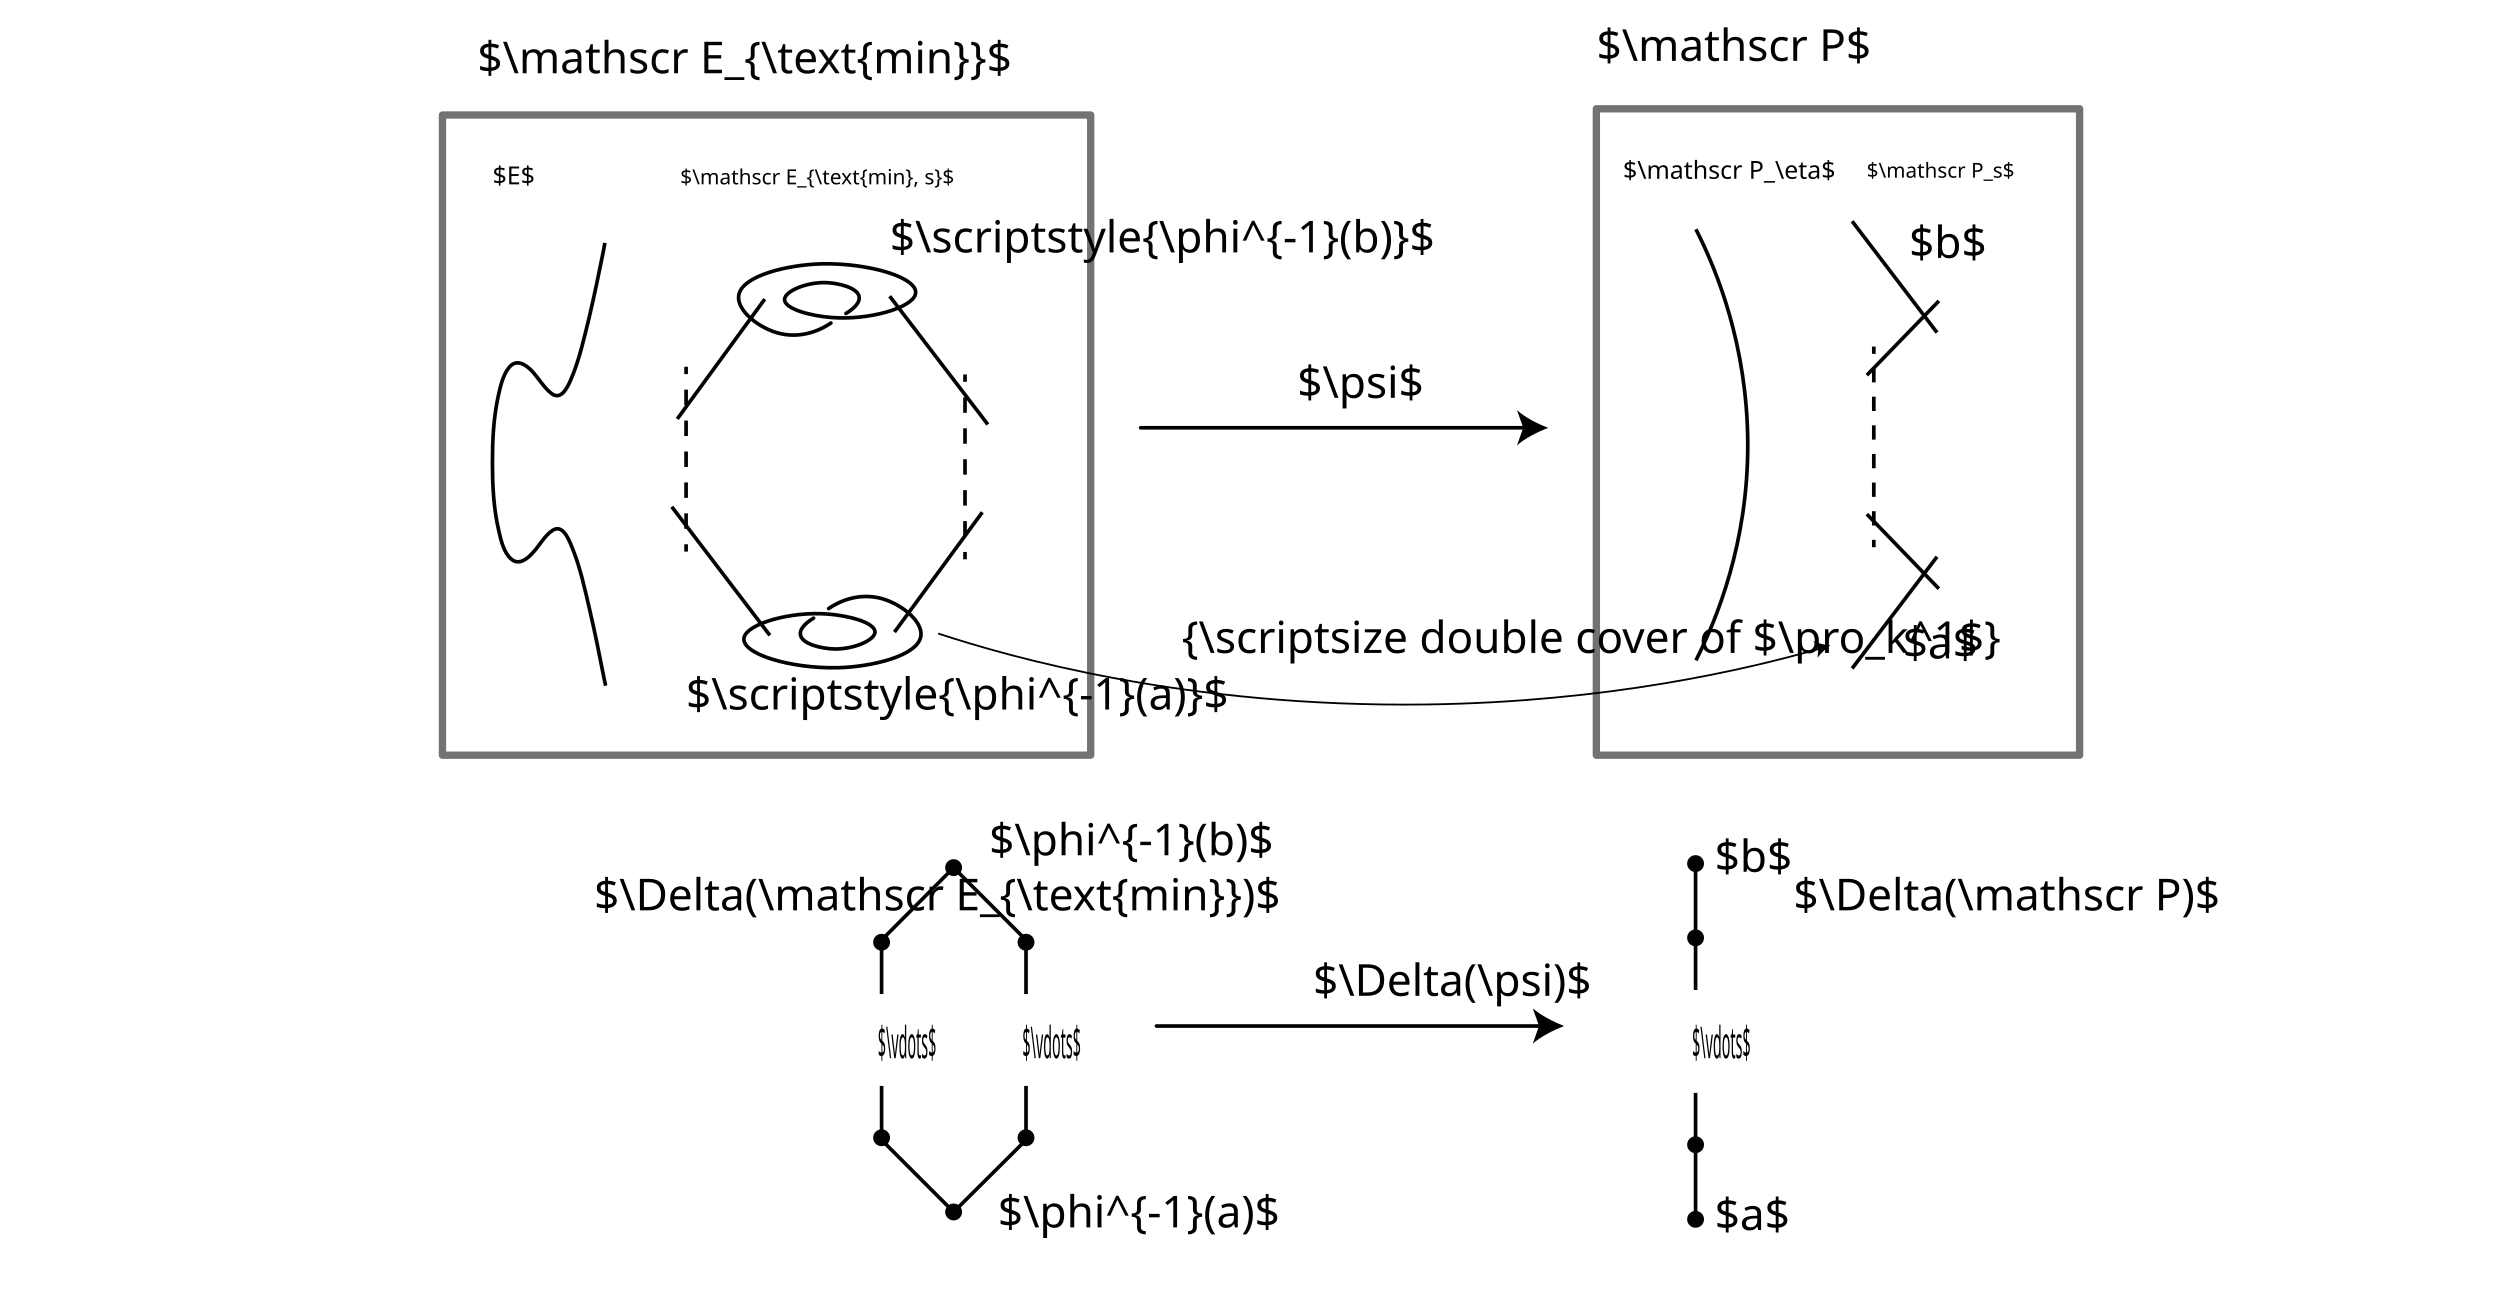
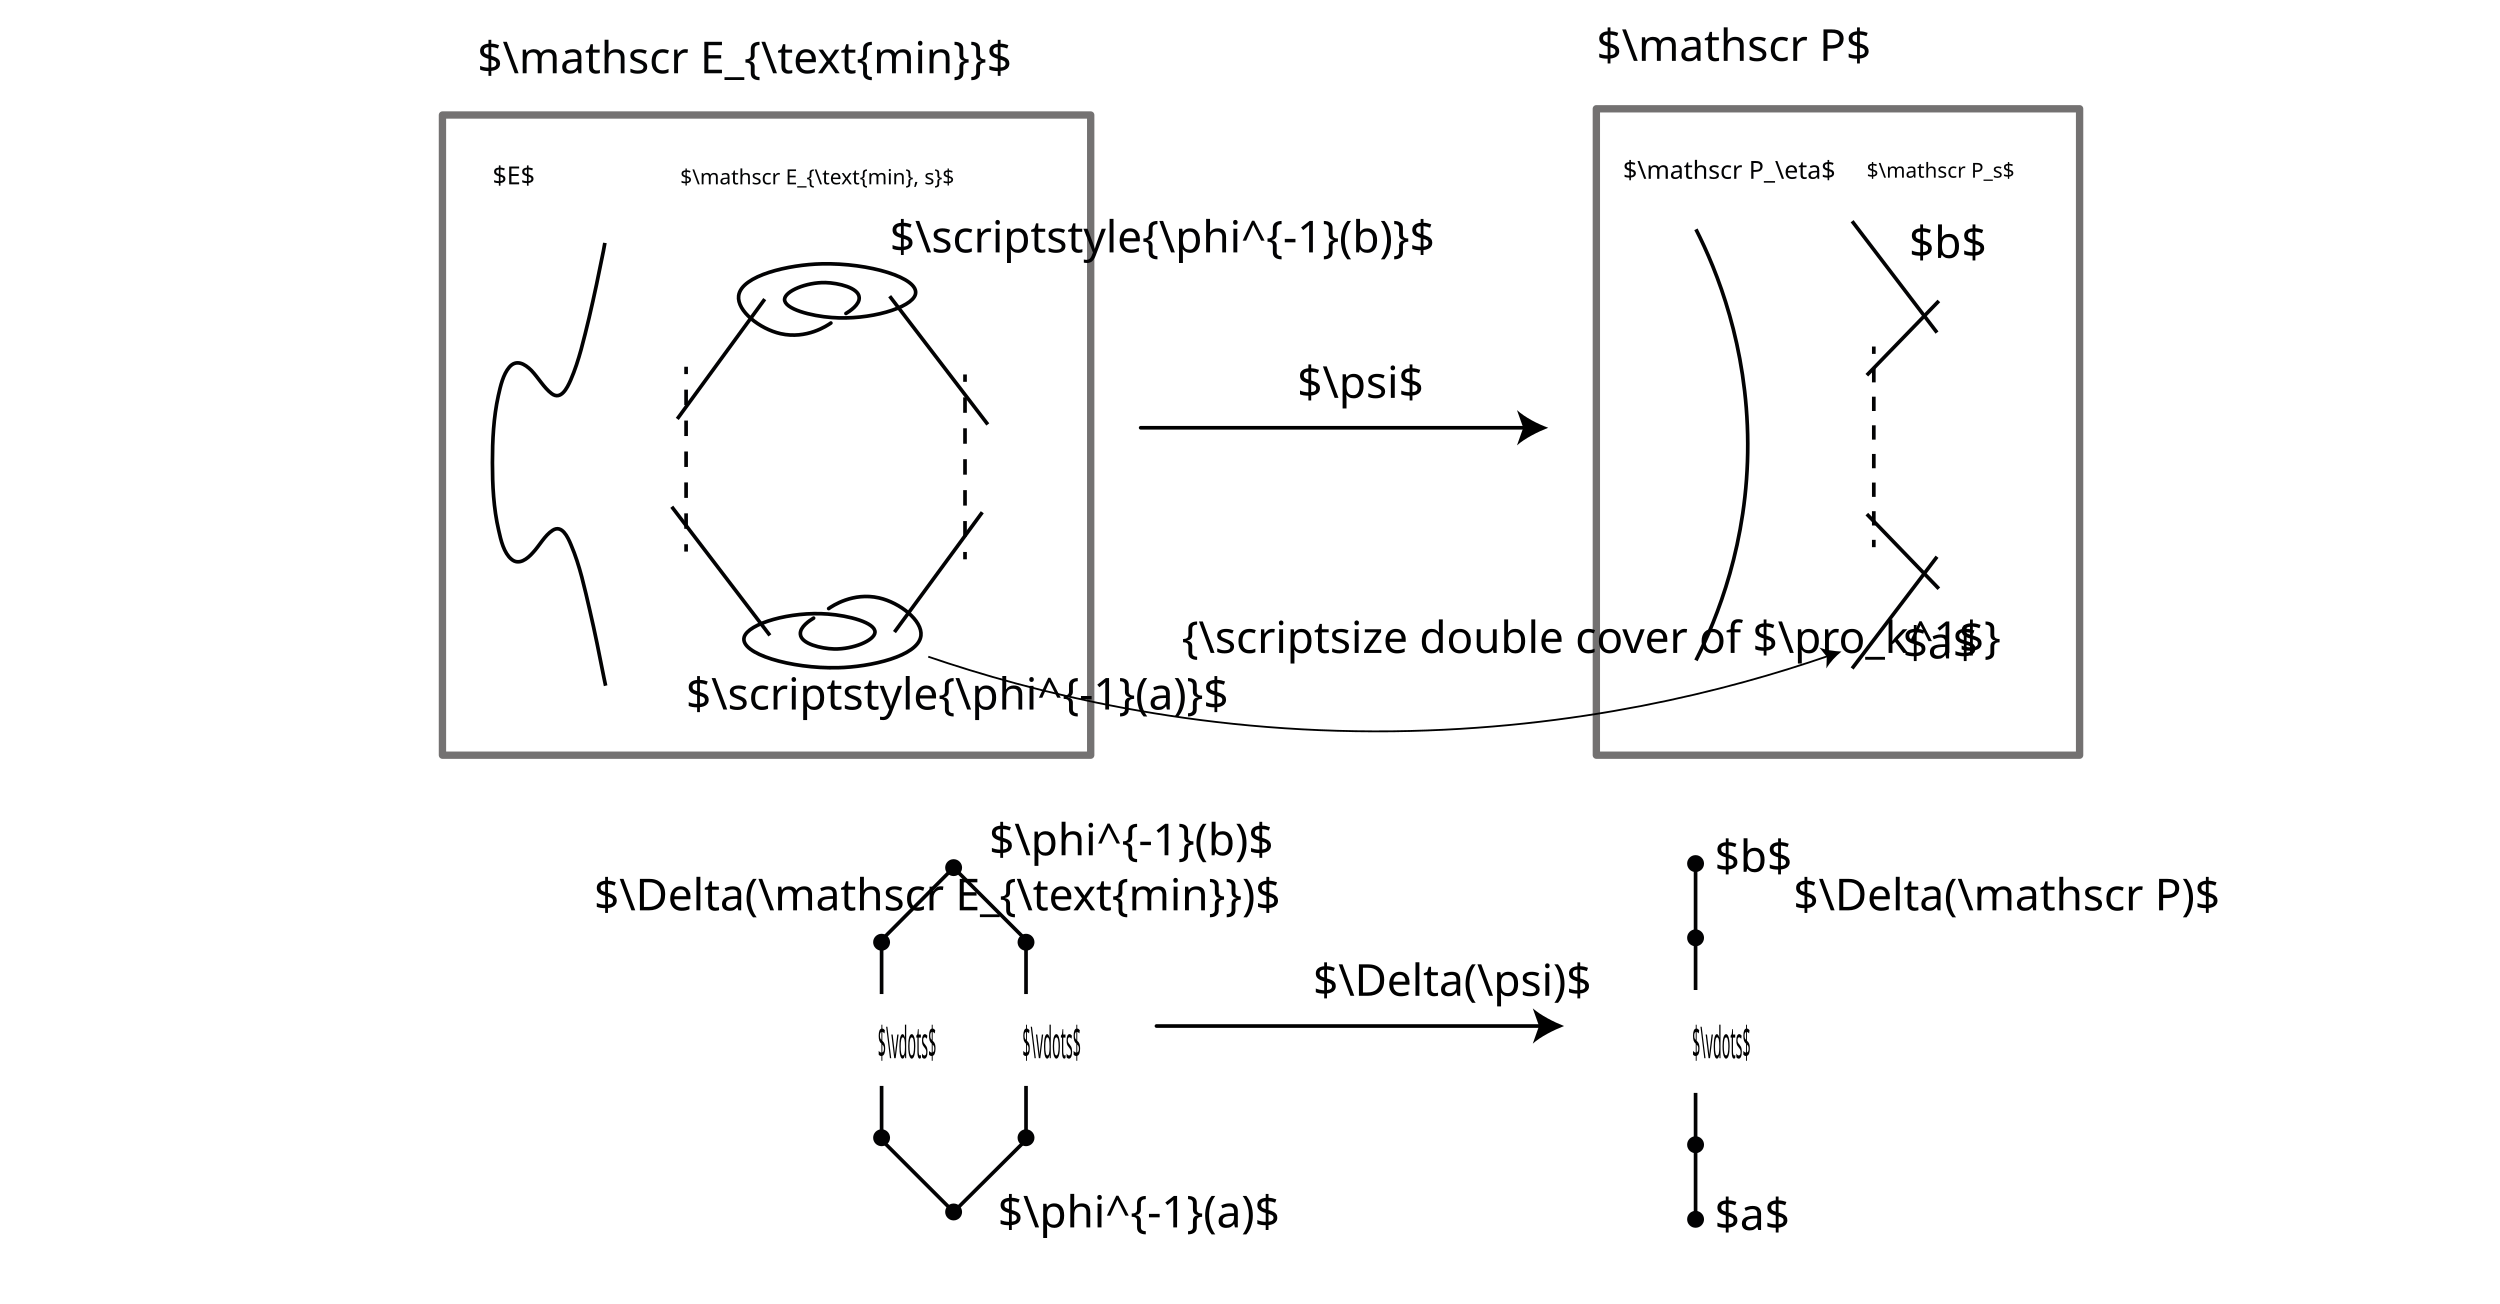
<svg xmlns="http://www.w3.org/2000/svg" version="1.1" id="svg8" x="0px" y="0px" viewBox="0 0 680.3 354.8" style="enable-background:new 0 0 680.3 354.8;" xml:space="preserve">
  <style type="text/css">
	.st0{fill:#030405;}
	.st1{font-family:'ArialMT';}
	.st2{font-size:12px;}
	.st3{font-size:6.778px;}
	.st4{fill:none;stroke:#747272;stroke-width:2;stroke-linecap:round;stroke-linejoin:round;stroke-miterlimit:10;}
	.st5{fill:none;stroke:#020203;stroke-miterlimit:10;}
	.st6{font-size:5.681px;}
	.st7{fill:none;stroke:#020203;stroke-linecap:round;stroke-miterlimit:10;}
	.st8{fill:none;stroke:#020203;stroke-miterlimit:10;stroke-dasharray:4.208,4.208;}
	.st9{fill:none;stroke:#030304;stroke-miterlimit:10;}
	.st10{fill:#030304;}
	.st11{font-size:5.625px;}
	.st12{fill:none;stroke:#737171;stroke-width:2;stroke-linecap:round;stroke-linejoin:round;stroke-miterlimit:10;}
	.st13{fill:#020203;}
	.st14{fill:none;stroke:#020203;stroke-miterlimit:10;stroke-dasharray:3.895,3.895;}
- 	.st15{font-family:'MyriadPro-Regular';}
- 	.st16{fill:none;stroke:#000000;stroke-linecap:round;stroke-linejoin:round;}
- 	.st17{fill:none;stroke:#000000;stroke-width:0.5;stroke-miterlimit:10;}
+ 	.st15{fill:none;stroke:#000000;stroke-linecap:round;stroke-linejoin:round;}
+ 	.st16{fill:none;stroke:#000000;stroke-width:0.5;stroke-miterlimit:10;}
</style>
  <g id="layer1" transform="translate(0,-177)">
</g>
  <text transform="matrix(1 0 0 1 129.8941 19.9329)" class="st0 st1 st2">$\mathscr E_{\text{min}}$</text>
  <text transform="matrix(1 0 0 1 134.0313 50.1552)" class="st0 st1 st3">$E$</text>
  <rect x="120.4" y="31.3" class="st4" width="176.4" height="174.2" />
  <path class="st5" d="M134,125.9c0-6.1,0.3-12.3,1.6-18.2c0.6-2.7,1.3-5.8,3-7.8c1.9-2.2,4.2-0.9,6,0.9c1.9,2,3.4,4.7,5.5,6.3  c2.5,1.9,4.2-1.4,5.2-3.7c2.3-5.3,3.6-11.2,5-16.9c1.4-6,2.7-12.1,3.9-18.2c0.1-0.7,0.3-1.5,0.4-2.2 M134,125.9  c0,6.1,0.3,12.4,1.7,18.4c0.6,2.7,1.4,6.2,3.5,7.9c2,1.7,4.3-0.1,5.8-1.8c1.8-1.9,3.2-4.7,5.4-6.1c2.5-1.6,4.1,1.8,5,4  c2.4,5.6,3.7,11.8,5.1,17.8s2.6,12,3.8,18.1c0.2,0.8,0.3,1.6,0.5,2.4" />
  <text transform="matrix(1 0 0 1 185.0979 50.1552)" class="st0 st1 st6">$\mathscr E_{\text{min}, s}$</text>
  <path class="st7" d="M225.5,165.6c1-0.7,6.6-4.5,13.7-2.9c5.7,1.3,11.9,6.2,11.4,10.3c-0.7,5.6-13.8,8.5-22.6,8.7  c-12.8,0.3-26.7-3.8-25.5-8.3c1-3.7,12.6-7.1,22.8-6.3c5.5,0.4,13,2.3,12.8,5c-0.2,2.2-5.9,4.6-11.1,4.5c-3.6-0.1-9-1.4-9.2-4  c-0.2-2,2.6-3.8,3.6-4.4" />
  <line class="st5" x1="209.5" y1="172.9" x2="182.8" y2="137.9" />
  <line class="st5" x1="243.4" y1="172" x2="267.3" y2="139.4" />
  <g>
    <g>
      <line class="st5" x1="186.7" y1="150.1" x2="186.7" y2="148.1" />
      <line class="st8" x1="186.7" y1="143.9" x2="186.7" y2="103.9" />
      <line class="st5" x1="186.7" y1="101.8" x2="186.7" y2="99.8" />
    </g>
  </g>
  <g>
    <g>
      <line class="st5" x1="262.6" y1="152.2" x2="262.6" y2="150.2" />
      <line class="st8" x1="262.6" y1="146" x2="262.6" y2="106" />
      <line class="st5" x1="262.6" y1="103.9" x2="262.6" y2="101.9" />
    </g>
  </g>
  <path class="st7" d="M226.1,87.9c-1,0.7-6.6,4.5-13.7,2.9c-5.7-1.3-11.9-6.2-11.4-10.3c0.7-5.6,13.8-8.5,22.6-8.7  c12.8-0.3,26.7,3.8,25.5,8.3c-1,3.7-12.6,7.1-22.8,6.3c-5.5-0.4-13-2.3-12.8-5c0.2-2.2,5.9-4.6,11.1-4.5c3.6,0.1,9,1.4,9.2,4  c0.2,2-2.6,3.8-3.6,4.4" />
  <line class="st5" x1="242.1" y1="80.6" x2="268.8" y2="115.5" />
  <line class="st5" x1="208.1" y1="81.4" x2="184.3" y2="114" />
  <path class="st9" d="M461.5,62.4c5.7,11.2,14,31.7,14.1,58.3c0.1,27-8.4,47.7-14.1,59" />
  <text transform="matrix(1 0 0 1 434.4376 16.5706)" class="st10 st1 st2">$\mathscr P$</text>
  <line class="st9" x1="504" y1="60.2" x2="527.1" y2="90.5" />
  <text transform="matrix(1 0 0 1 441.6529 48.6611)" class="st10 st1 st3">$\mathscr P_\eta$</text>
  <text transform="matrix(1 0 0 1 507.9585 48.3536)" class="st10 st1 st11">$\mathscr P_s$</text>
  <rect x="434.4" y="29.6" class="st12" width="131.5" height="175.9" />
  <text transform="matrix(1 0 0 1 186.6646 193.0753)" class="st13 st1 st2">$\scriptstyle{\phi^{-1}(a)}$</text>
  <line class="st9" x1="508" y1="102.1" x2="527.6" y2="81.9" />
  <text transform="matrix(1 0 0 1 242.1288 68.6851)" class="st13 st1 st2">$\scriptstyle{\phi^{-1}(b)}$</text>
  <line class="st9" x1="504" y1="181.9" x2="527.1" y2="151.5" />
  <line class="st9" x1="508" y1="139.9" x2="527.6" y2="160.2" />
  <g>
    <g>
      <line class="st5" x1="509.9" y1="148.9" x2="509.9" y2="146.9" />
      <line class="st14" x1="509.9" y1="143" x2="509.9" y2="98.3" />
      <line class="st5" x1="509.9" y1="96.3" x2="509.9" y2="94.3" />
    </g>
  </g>
-   <text transform="matrix(1 0 0 1 517.7589 179.1784)" class="st15 st2">$a$</text>
-   <text transform="matrix(1 0 0 1 519.5024 70.1806)" class="st15 st2">$b$</text>
+   <text transform="matrix(1 0 0 1 517.7589 179.1784)" class="st1 st2">$a$</text>
+   <text transform="matrix(1 0 0 1 519.5024 70.1806)" class="st1 st2">$b$</text>
  <g>
    <g>
-       <line class="st16" x1="310.4" y1="116.4" x2="415.3" y2="116.4" />
+       <line class="st15" x1="310.4" y1="116.4" x2="415.3" y2="116.4" />
      <g>
        <path d="M421.3,116.4c-2.8,1.1-6.4,2.9-8.5,4.8l1.7-4.8l-1.7-4.8C415,113.6,418.5,115.4,421.3,116.4z" />
      </g>
    </g>
  </g>
-   <text transform="matrix(1 0 0 1 353.0061 108.2752)" class="st15 st2">$\psi$</text>
-   <g>
-     <g>
-       <path class="st17" d="M255.3,172.4c19.2,6.3,67.3,20.2,133.1,19.3c49.1-0.7,86.5-9.4,106.8-15.2" />
-       <g>
-         <path d="M498.1,175.6c-1.2,0.9-2.7,2.2-3.5,3.4l0.2-2.5l-1.4-2.1C494.7,175.1,496.6,175.5,498.1,175.6z" />
-       </g>
-     </g>
-   </g>
-   <text transform="matrix(1 0 0 1 321.5857 177.6772)" class="st15 st2">{\scriptsize double cover of $\pro_k^1$}</text>
+   <text transform="matrix(1 0 0 1 353.0061 108.2752)" class="st1 st2">$\psi$</text>
+   <text transform="matrix(1 0 0 1 321.5857 177.6772)" class="st1 st2">{\scriptsize double cover of $\pro_k^1$}</text>
  <circle class="st13" cx="461.4" cy="235" r="2.3" />
  <line class="st5" x1="461.4" y1="269.4" x2="461.4" y2="235" />
  <circle class="st13" cx="461.4" cy="331.8" r="2.3" />
-   <text transform="matrix(1 0 0 1 466.5907 237.2366)" class="st15 st2">$b$</text>
-   <text transform="matrix(1 0 0 1 466.5913 334.7027)" class="st15 st2">$a$</text>
+   <text transform="matrix(1 0 0 1 466.5907 237.2366)" class="st1 st2">$b$</text>
+   <text transform="matrix(1 0 0 1 466.5913 334.7027)" class="st1 st2">$a$</text>
  <circle class="st13" cx="461.4" cy="255.2" r="2.3" />
-   <text transform="matrix(0.325 0 0 1 460.4584 287.9548)" class="st15 st2">$\vdots$</text>
+   <text transform="matrix(0.325 0 0 1 460.459 287.955)" class="st1 st2">$\vdots$</text>
  <line class="st5" x1="461.4" y1="297.4" x2="461.4" y2="331.8" />
  <circle class="st13" cx="461.4" cy="311.5" r="2.3" />
  <circle class="st13" cx="259.5" cy="236.1" r="2.3" />
  <line class="st5" x1="279.2" y1="270.5" x2="279.2" y2="256.4" />
  <circle class="st13" cx="279.2" cy="256.4" r="2.3" />
  <line class="st5" x1="278.8" y1="255.4" x2="259.5" y2="236.1" />
  <line class="st5" x1="239.9" y1="270.5" x2="239.9" y2="256.4" />
  <circle class="st13" cx="239.9" cy="256.4" r="2.3" />
  <line class="st5" x1="240.3" y1="255.4" x2="259.5" y2="236.1" />
-   <text transform="matrix(1 0 0 1 269.1629 232.7361)" class="st15 st2">$\phi^{-1}(b)$</text>
+   <text transform="matrix(1 0 0 1 269.1629 232.7361)" class="st1 st2">$\phi^{-1}(b)$</text>
  <circle class="st13" cx="259.5" cy="329.8" r="2.3" />
  <line class="st5" x1="279.2" y1="295.5" x2="279.2" y2="309.6" />
  <circle class="st13" cx="279.2" cy="309.6" r="2.3" />
  <line class="st5" x1="278.8" y1="310.6" x2="259.5" y2="329.8" />
  <line class="st5" x1="239.9" y1="295.5" x2="239.9" y2="309.6" />
  <circle class="st13" cx="239.9" cy="309.6" r="2.3" />
  <line class="st5" x1="240.3" y1="310.6" x2="259.5" y2="329.8" />
-   <text transform="matrix(0.325 0 0 1 238.8656 287.9548)" class="st15 st2">$\vdots$</text>
-   <text transform="matrix(0.325 0 0 1 278.2129 287.9542)" class="st15 st2">$\vdots$</text>
-   <text transform="matrix(1 0 0 1 271.5309 334.0068)" class="st15 st2">$\phi^{-1}(a)$</text>
-   <text transform="matrix(1 0 0 1 161.6461 247.7248)" class="st15 st2">$\Delta(\mathscr E_{\text{min}})$</text>
-   <text transform="matrix(1 0 0 1 488.0132 247.7253)" class="st15 st2">$\Delta(\mathscr P)$</text>
+   <text transform="matrix(0.325 0 0 1 238.8657 287.955)" class="st1 st2">$\vdots$</text>
+   <text transform="matrix(0.325 0 0 1 278.2129 287.9545)" class="st1 st2">$\vdots$</text>
+   <text transform="matrix(1 0 0 1 271.5309 334.0068)" class="st1 st2">$\phi^{-1}(a)$</text>
+   <text transform="matrix(1 0 0 1 161.6461 247.7248)" class="st1 st2">$\Delta(\mathscr E_{\text{min}})$</text>
+   <text transform="matrix(1 0 0 1 488.0132 247.7253)" class="st1 st2">$\Delta(\mathscr P)$</text>
  <g>
    <g>
-       <line class="st16" x1="314.7" y1="279.2" x2="419.6" y2="279.2" />
+       <line class="st15" x1="314.7" y1="279.2" x2="419.6" y2="279.2" />
      <g>
        <path d="M425.6,279.2c-2.8,1.1-6.4,2.9-8.5,4.8l1.7-4.8l-1.7-4.8C419.3,276.3,422.8,278.1,425.6,279.2z" />
      </g>
    </g>
  </g>
-   <text transform="matrix(1 0 0 1 357.3064 270.9852)" class="st15 st2">$\Delta(\psi)$</text>
+   <text transform="matrix(1 0 0 1 357.3064 270.9852)" class="st1 st2">$\Delta(\psi)$</text>
+   <g>
+     <g>
+       <path class="st16" d="M252.6,178.7c28.1,9.6,71.9,20.9,126.4,20.3c50.2-0.6,91-11,118.5-20.5" />
+       <g>
+         <path d="M501.1,177.3c-1.5,1.2-3.2,3-4.1,4.6l0.1-3.2l-2-2.5C496.7,176.9,499.2,177.2,501.1,177.3z" />
+       </g>
+     </g>
+   </g>
</svg>
